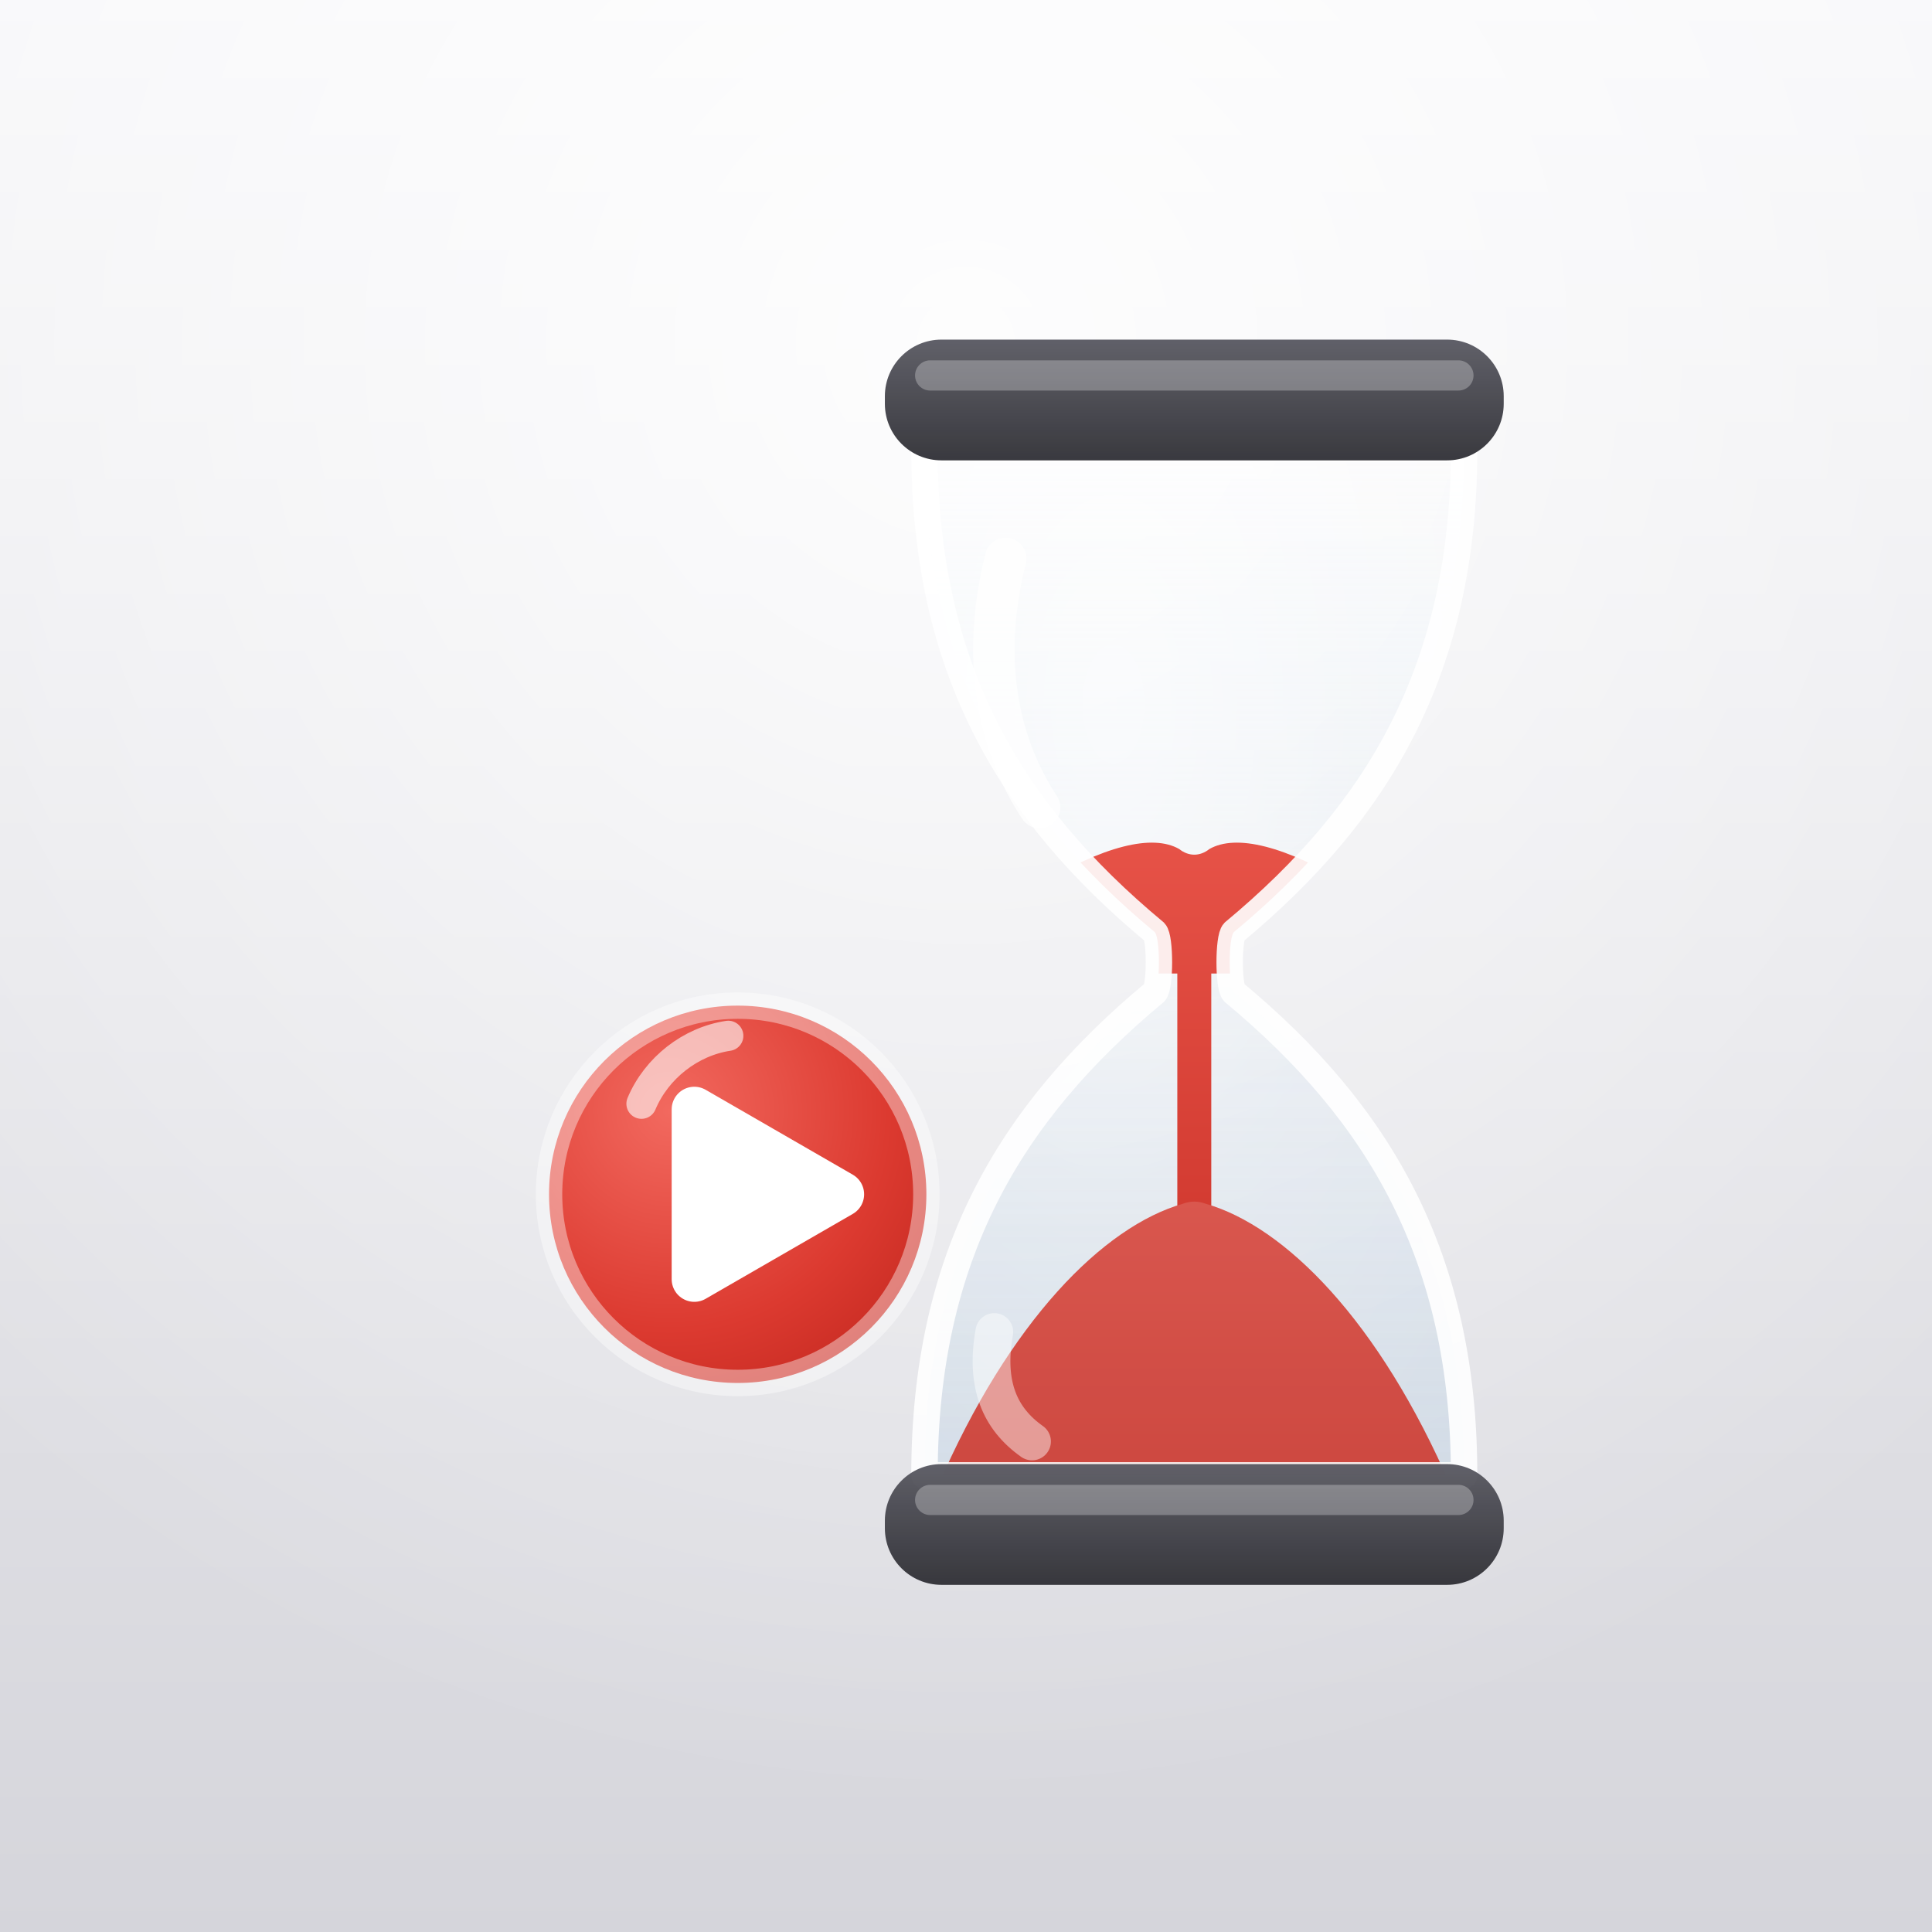
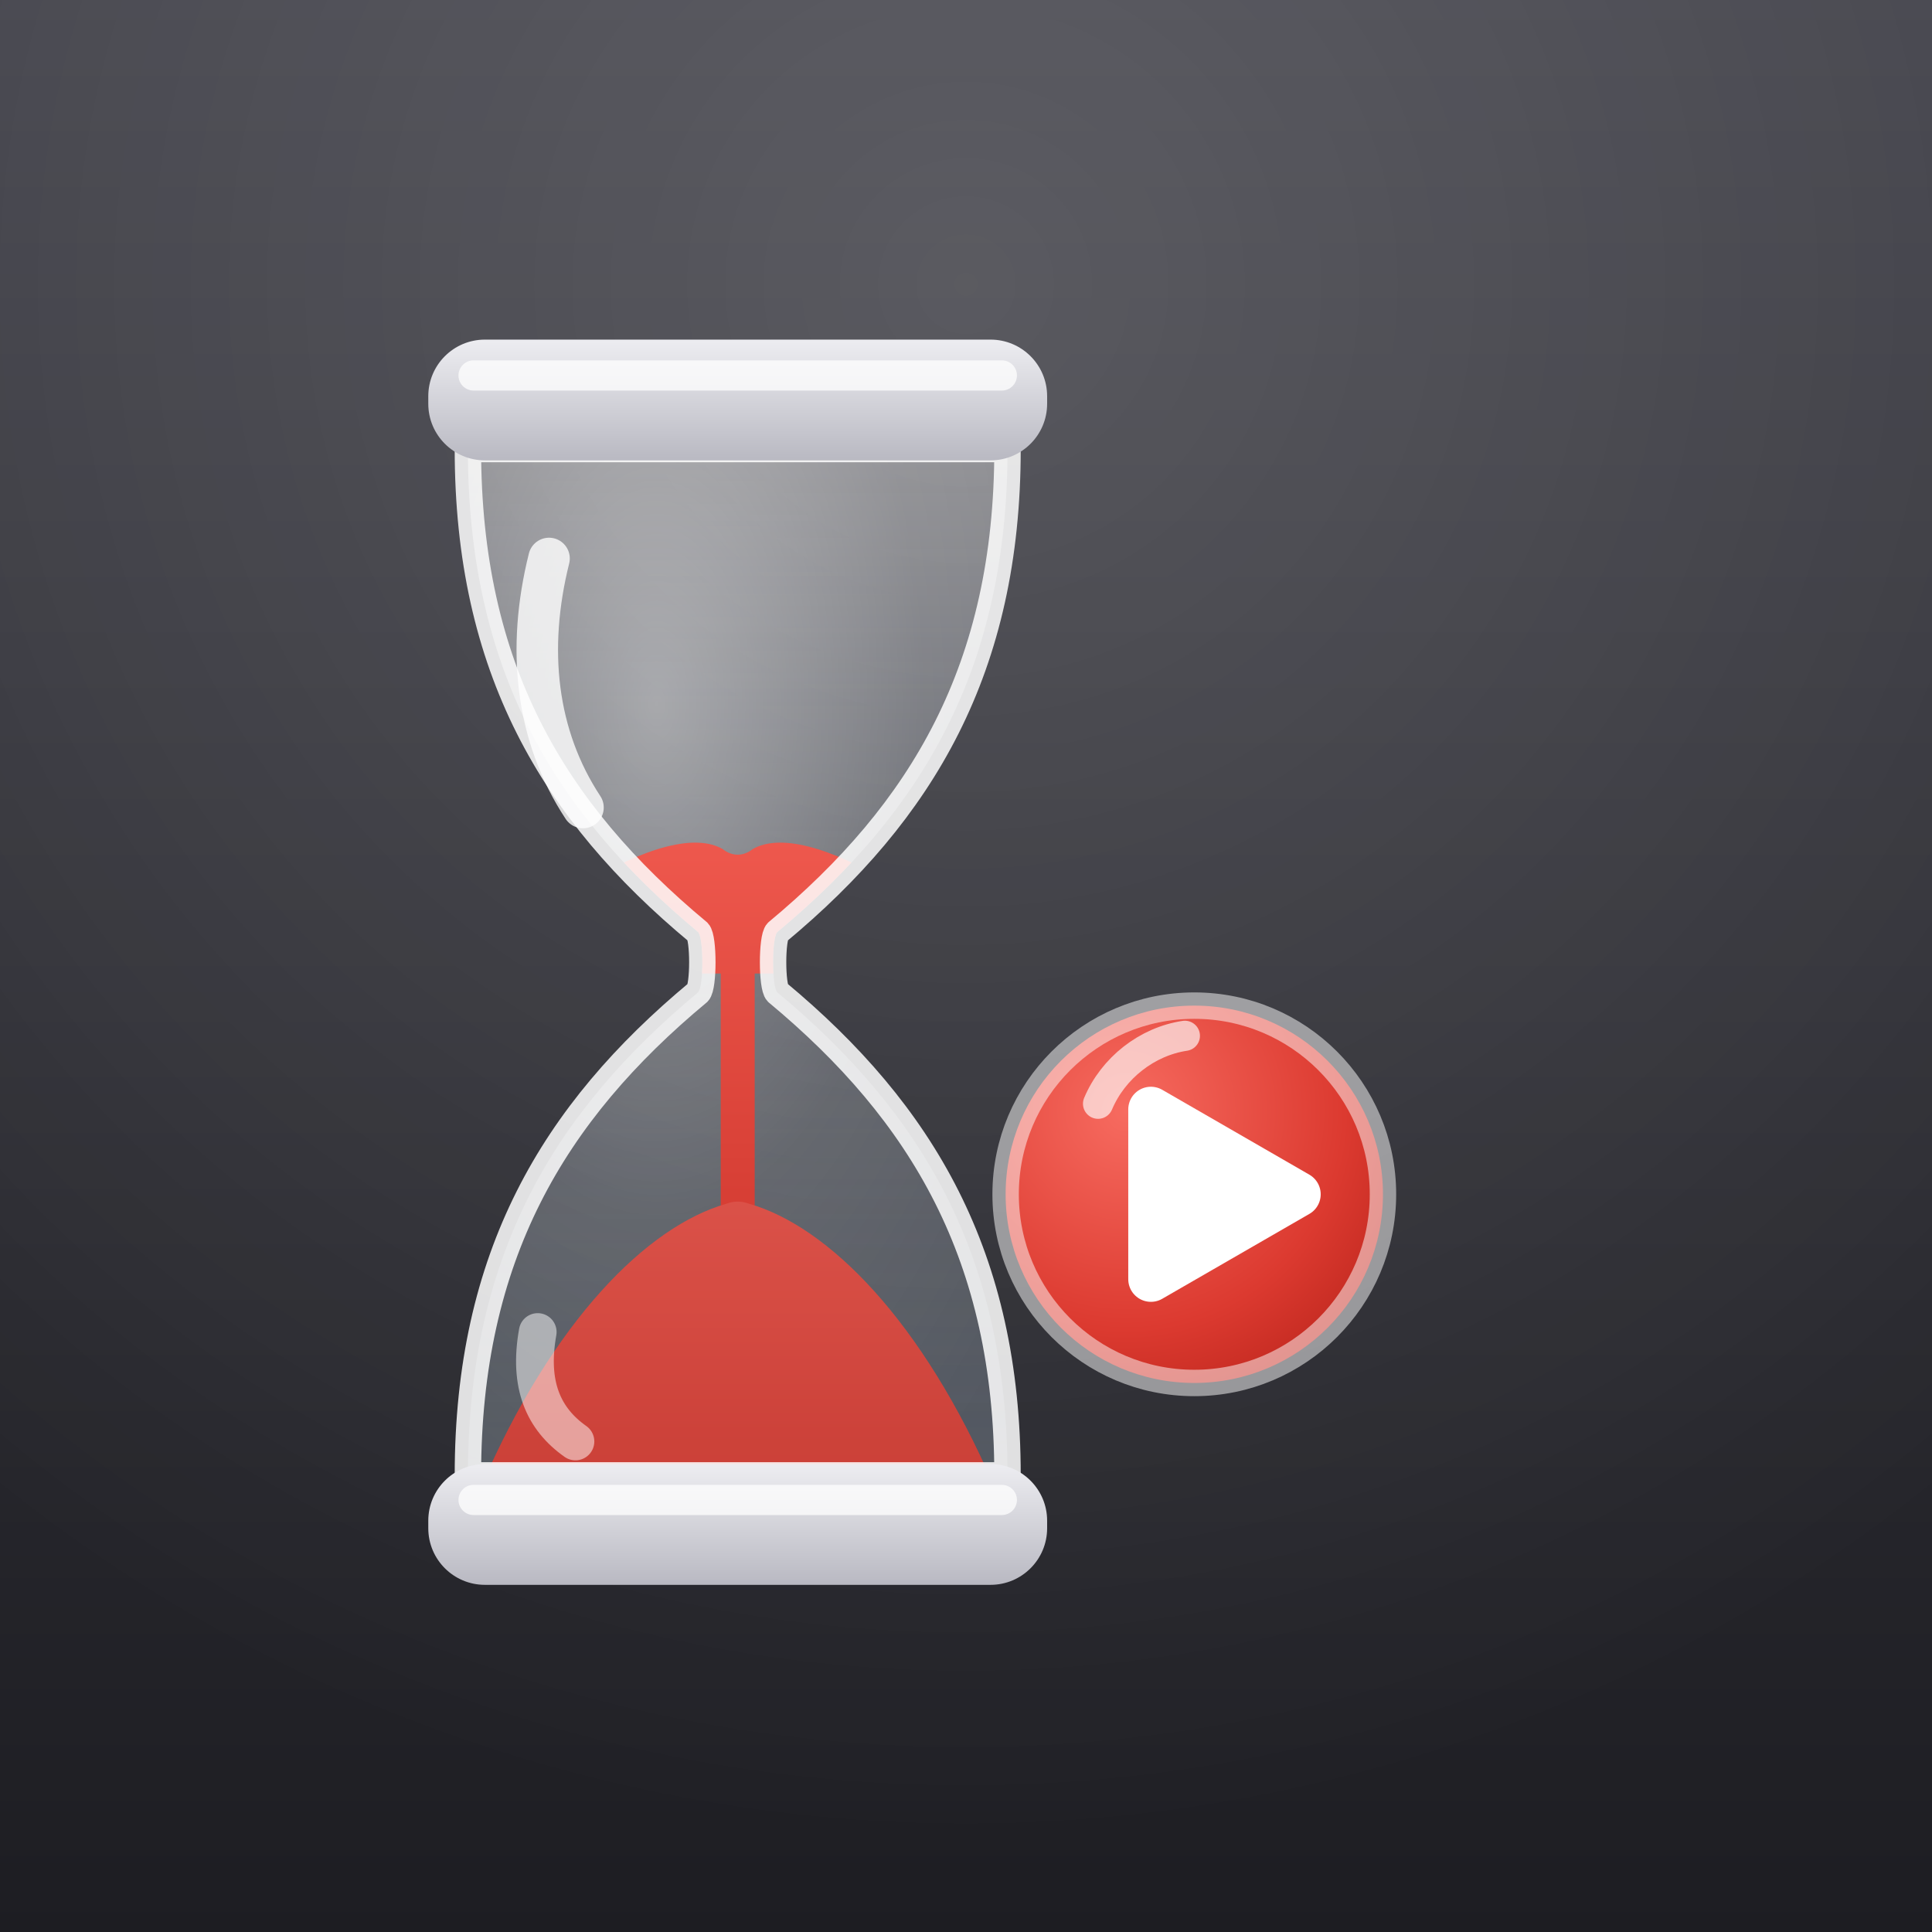
<svg xmlns="http://www.w3.org/2000/svg" viewBox="0 0 1024 1024" width="1024" height="1024">
  <defs>
    <linearGradient id="bg" x1="0" y1="0" x2="0" y2="1">
-       <stop offset="0" stop-color="#F7F7F9" />
-       <stop offset="1" stop-color="#D5D5DB" />
+       <stop offset="0" stop-color="#404048" />
+       <stop offset="1" stop-color="#1D1D22" />
    </linearGradient>
-     <radialGradient id="bgGlow" cx="0.5" cy="0.18" r="0.75">
-       <stop offset="0" stop-color="#FFFFFF" stop-opacity="0.85" />
+     <radialGradient id="bgGlow" cx="0.5" cy="0.15" r="0.8">
+       <stop offset="0" stop-color="#FFFFFF" stop-opacity="0.16" />
      <stop offset="1" stop-color="#FFFFFF" stop-opacity="0" />
    </radialGradient>
    <linearGradient id="cap" x1="0" y1="0" x2="0" y2="1">
-       <stop offset="0" stop-color="#55555E" />
-       <stop offset="1" stop-color="#2B2B31" />
+       <stop offset="0" stop-color="#EDEDF1" />
+       <stop offset="1" stop-color="#B9B9C2" />
    </linearGradient>
    <linearGradient id="glass" x1="0" y1="0" x2="0" y2="1">
-       <stop offset="0" stop-color="#FFFFFF" stop-opacity="0.55" />
-       <stop offset="0.5" stop-color="#DCE9F4" stop-opacity="0.28" />
-       <stop offset="1" stop-color="#BFD4E6" stop-opacity="0.45" />
+       <stop offset="0" stop-color="#FFFFFF" stop-opacity="0.34" />
+       <stop offset="0.5" stop-color="#DCE9F4" stop-opacity="0.16" />
+       <stop offset="1" stop-color="#BFD4E6" stop-opacity="0.26" />
    </linearGradient>
    <radialGradient id="bulbGlow" cx="0.35" cy="0.25" r="0.9">
-       <stop offset="0" stop-color="#FFFFFF" stop-opacity="0.55" />
-       <stop offset="0.55" stop-color="#FFFFFF" stop-opacity="0.12" />
+       <stop offset="0" stop-color="#FFFFFF" stop-opacity="0.38" />
+       <stop offset="0.55" stop-color="#FFFFFF" stop-opacity="0.08" />
      <stop offset="1" stop-color="#FFFFFF" stop-opacity="0" />
    </radialGradient>
    <linearGradient id="sand" x1="0" y1="430" x2="0" y2="790" gradientUnits="userSpaceOnUse">
-       <stop offset="0" stop-color="#E85449" />
+       <stop offset="0" stop-color="#F05A4F" />
      <stop offset="1" stop-color="#C42A21" />
    </linearGradient>
    <radialGradient id="badgeGlass" cx="0.32" cy="0.28" r="1.05">
-       <stop offset="0" stop-color="#F2695F" />
+       <stop offset="0" stop-color="#F76B60" />
      <stop offset="0.55" stop-color="#DC3A30" />
-       <stop offset="1" stop-color="#B71F17" />
+       <stop offset="1" stop-color="#A81810" />
    </radialGradient>
    <clipPath id="glassClip">
      <path d="M277 238 C277 354 322 430 399 494 C402 497 402 523 399 526 C322 590 277 666 277 782 L563 782 C563 666 518 590 441 526 C438 523 438 497 441 494 C518 430 563 354 563 238 Z" />
    </clipPath>
  </defs>
  <rect x="0" y="0" width="1024" height="1024" fill="url(#bg)" />
  <rect x="0" y="0" width="1024" height="1024" fill="url(#bgGlow)" />
-   <g transform="translate(213,0)">
+   <g transform="translate(-29,0)">
    <path d="M277 238 C277 354 322 430 399 494 C402 497 402 523 399 526 C322 590 277 666 277 782 L563 782 C563 666 518 590 441 526 C438 523 438 497 441 494 C518 430 563 354 563 238 Z" fill="url(#glass)" />
    <path d="M277 238 C277 354 322 430 399 494 C402 497 402 523 399 526 C322 590 277 666 277 782 L563 782 C563 666 518 590 441 526 C438 523 438 497 441 494 C518 430 563 354 563 238 Z" fill="url(#bulbGlow)" />
    <g clip-path="url(#glassClip)">
      <path d="M336 470 C372 448 398 442 412 450 C417 454 423 454 428 450 C442 442 468 448 504 470 L504 516 L336 516 Z" fill="url(#sand)" />
      <rect x="411" y="502" width="18" height="188" rx="9" fill="url(#sand)" />
      <path d="M284 788 C322 700 372 650 414 638 C418 636.5 422 636.5 426 638 C468 650 518 700 556 788 Z" fill="url(#sand)" />
-       <path d="M284 788 C322 700 372 650 414 638 C418 636.5 422 636.5 426 638 C468 650 518 700 556 788 Z" fill="#FFFFFF" opacity="0.14" />
+       <path d="M284 788 C322 700 372 650 414 638 C418 636.5 422 636.5 426 638 C468 650 518 700 556 788 Z" fill="#FFFFFF" opacity="0.1" />
    </g>
-     <path d="M277 238 C277 354 322 430 399 494 C402 497 402 523 399 526 C322 590 277 666 277 782 L563 782 C563 666 518 590 441 526 C438 523 438 497 441 494 C518 430 563 354 563 238 Z" fill="none" stroke="#FFFFFF" stroke-opacity="0.9" stroke-width="14" stroke-linejoin="round" />
-     <path d="M320 296 C308 344 313 390 338 428" fill="none" stroke="#FFFFFF" stroke-opacity="0.75" stroke-width="22" stroke-linecap="round" />
-     <path d="M314 706 C309 734 317 752 334 764" fill="none" stroke="#FFFFFF" stroke-opacity="0.45" stroke-width="20" stroke-linecap="round" />
-     <rect x="256" y="180" width="328" height="64" rx="30" fill="url(#cap)" opacity="0.93" />
-     <rect x="272" y="191" width="296" height="16" rx="8" fill="#FFFFFF" opacity="0.28" />
-     <rect x="256" y="776" width="328" height="64" rx="30" fill="url(#cap)" opacity="0.93" />
-     <rect x="272" y="787" width="296" height="16" rx="8" fill="#FFFFFF" opacity="0.28" />
+     <path d="M277 238 C277 354 322 430 399 494 C402 497 402 523 399 526 C322 590 277 666 277 782 L563 782 C563 666 518 590 441 526 C438 523 438 497 441 494 C518 430 563 354 563 238 Z" fill="none" stroke="#FFFFFF" stroke-opacity="0.85" stroke-width="14" stroke-linejoin="round" />
+     <path d="M320 296 C308 344 313 390 338 428" fill="none" stroke="#FFFFFF" stroke-opacity="0.8" stroke-width="22" stroke-linecap="round" />
+     <path d="M314 706 C309 734 317 752 334 764" fill="none" stroke="#FFFFFF" stroke-opacity="0.5" stroke-width="20" stroke-linecap="round" />
+     <rect x="256" y="180" width="328" height="64" rx="30" fill="url(#cap)" />
+     <rect x="272" y="191" width="296" height="16" rx="8" fill="#FFFFFF" opacity="0.75" />
+     <rect x="256" y="776" width="328" height="64" rx="30" fill="url(#cap)" />
+     <rect x="272" y="787" width="296" height="16" rx="8" fill="#FFFFFF" opacity="0.75" />
  </g>
-   <circle cx="391" cy="633" r="100" fill="url(#badgeGlass)" />
-   <circle cx="391" cy="633" r="100" fill="none" stroke="#FFFFFF" stroke-opacity="0.4" stroke-width="14" />
-   <path d="M446 633 L368 588 L368 678 Z" fill="#FFFFFF" stroke="#FFFFFF" stroke-width="24" stroke-linejoin="round" />
-   <path d="M340 585 C348 566 366 552 386 549" fill="none" stroke="#FFFFFF" stroke-opacity="0.6" stroke-width="16" stroke-linecap="round" />
+   <circle cx="633" cy="633" r="100" fill="url(#badgeGlass)" />
+   <circle cx="633" cy="633" r="100" fill="none" stroke="#FFFFFF" stroke-opacity="0.5" stroke-width="14" />
+   <path d="M688 633 L610 588 L610 678 Z" fill="#FFFFFF" stroke="#FFFFFF" stroke-width="24" stroke-linejoin="round" />
+   <path d="M582 585 C590 566 608 552 628 549" fill="none" stroke="#FFFFFF" stroke-opacity="0.65" stroke-width="16" stroke-linecap="round" />
</svg>
